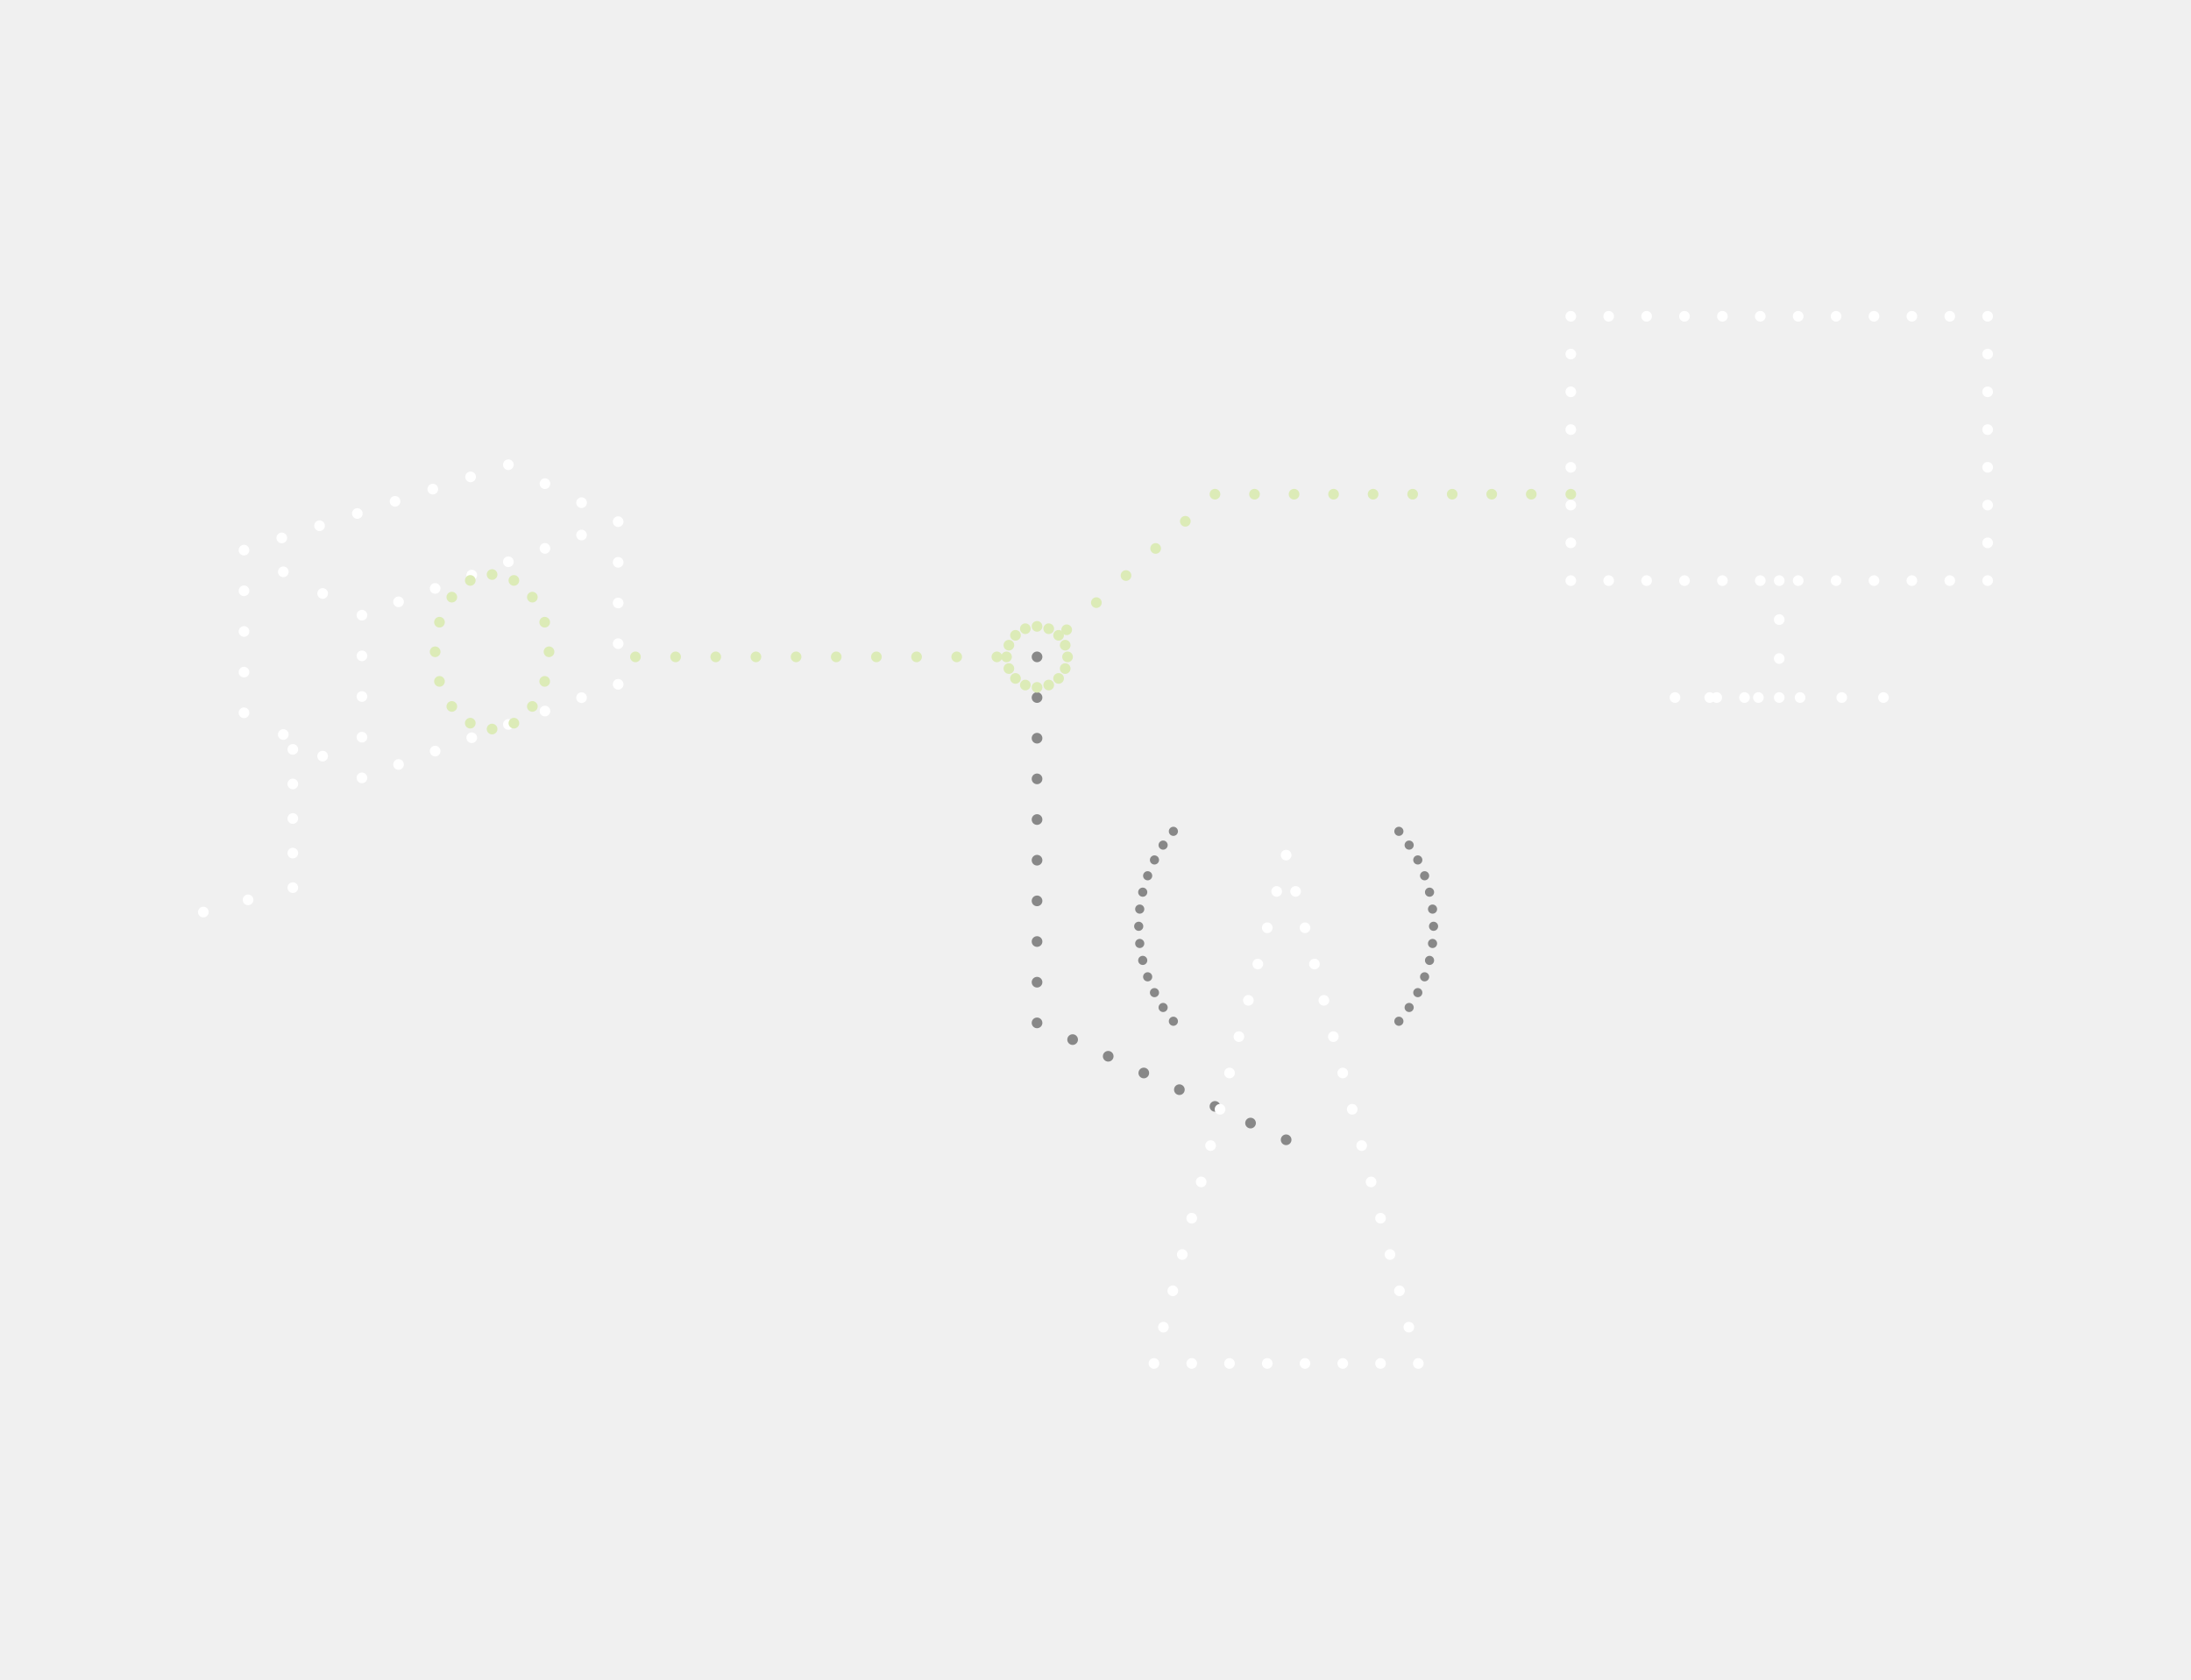
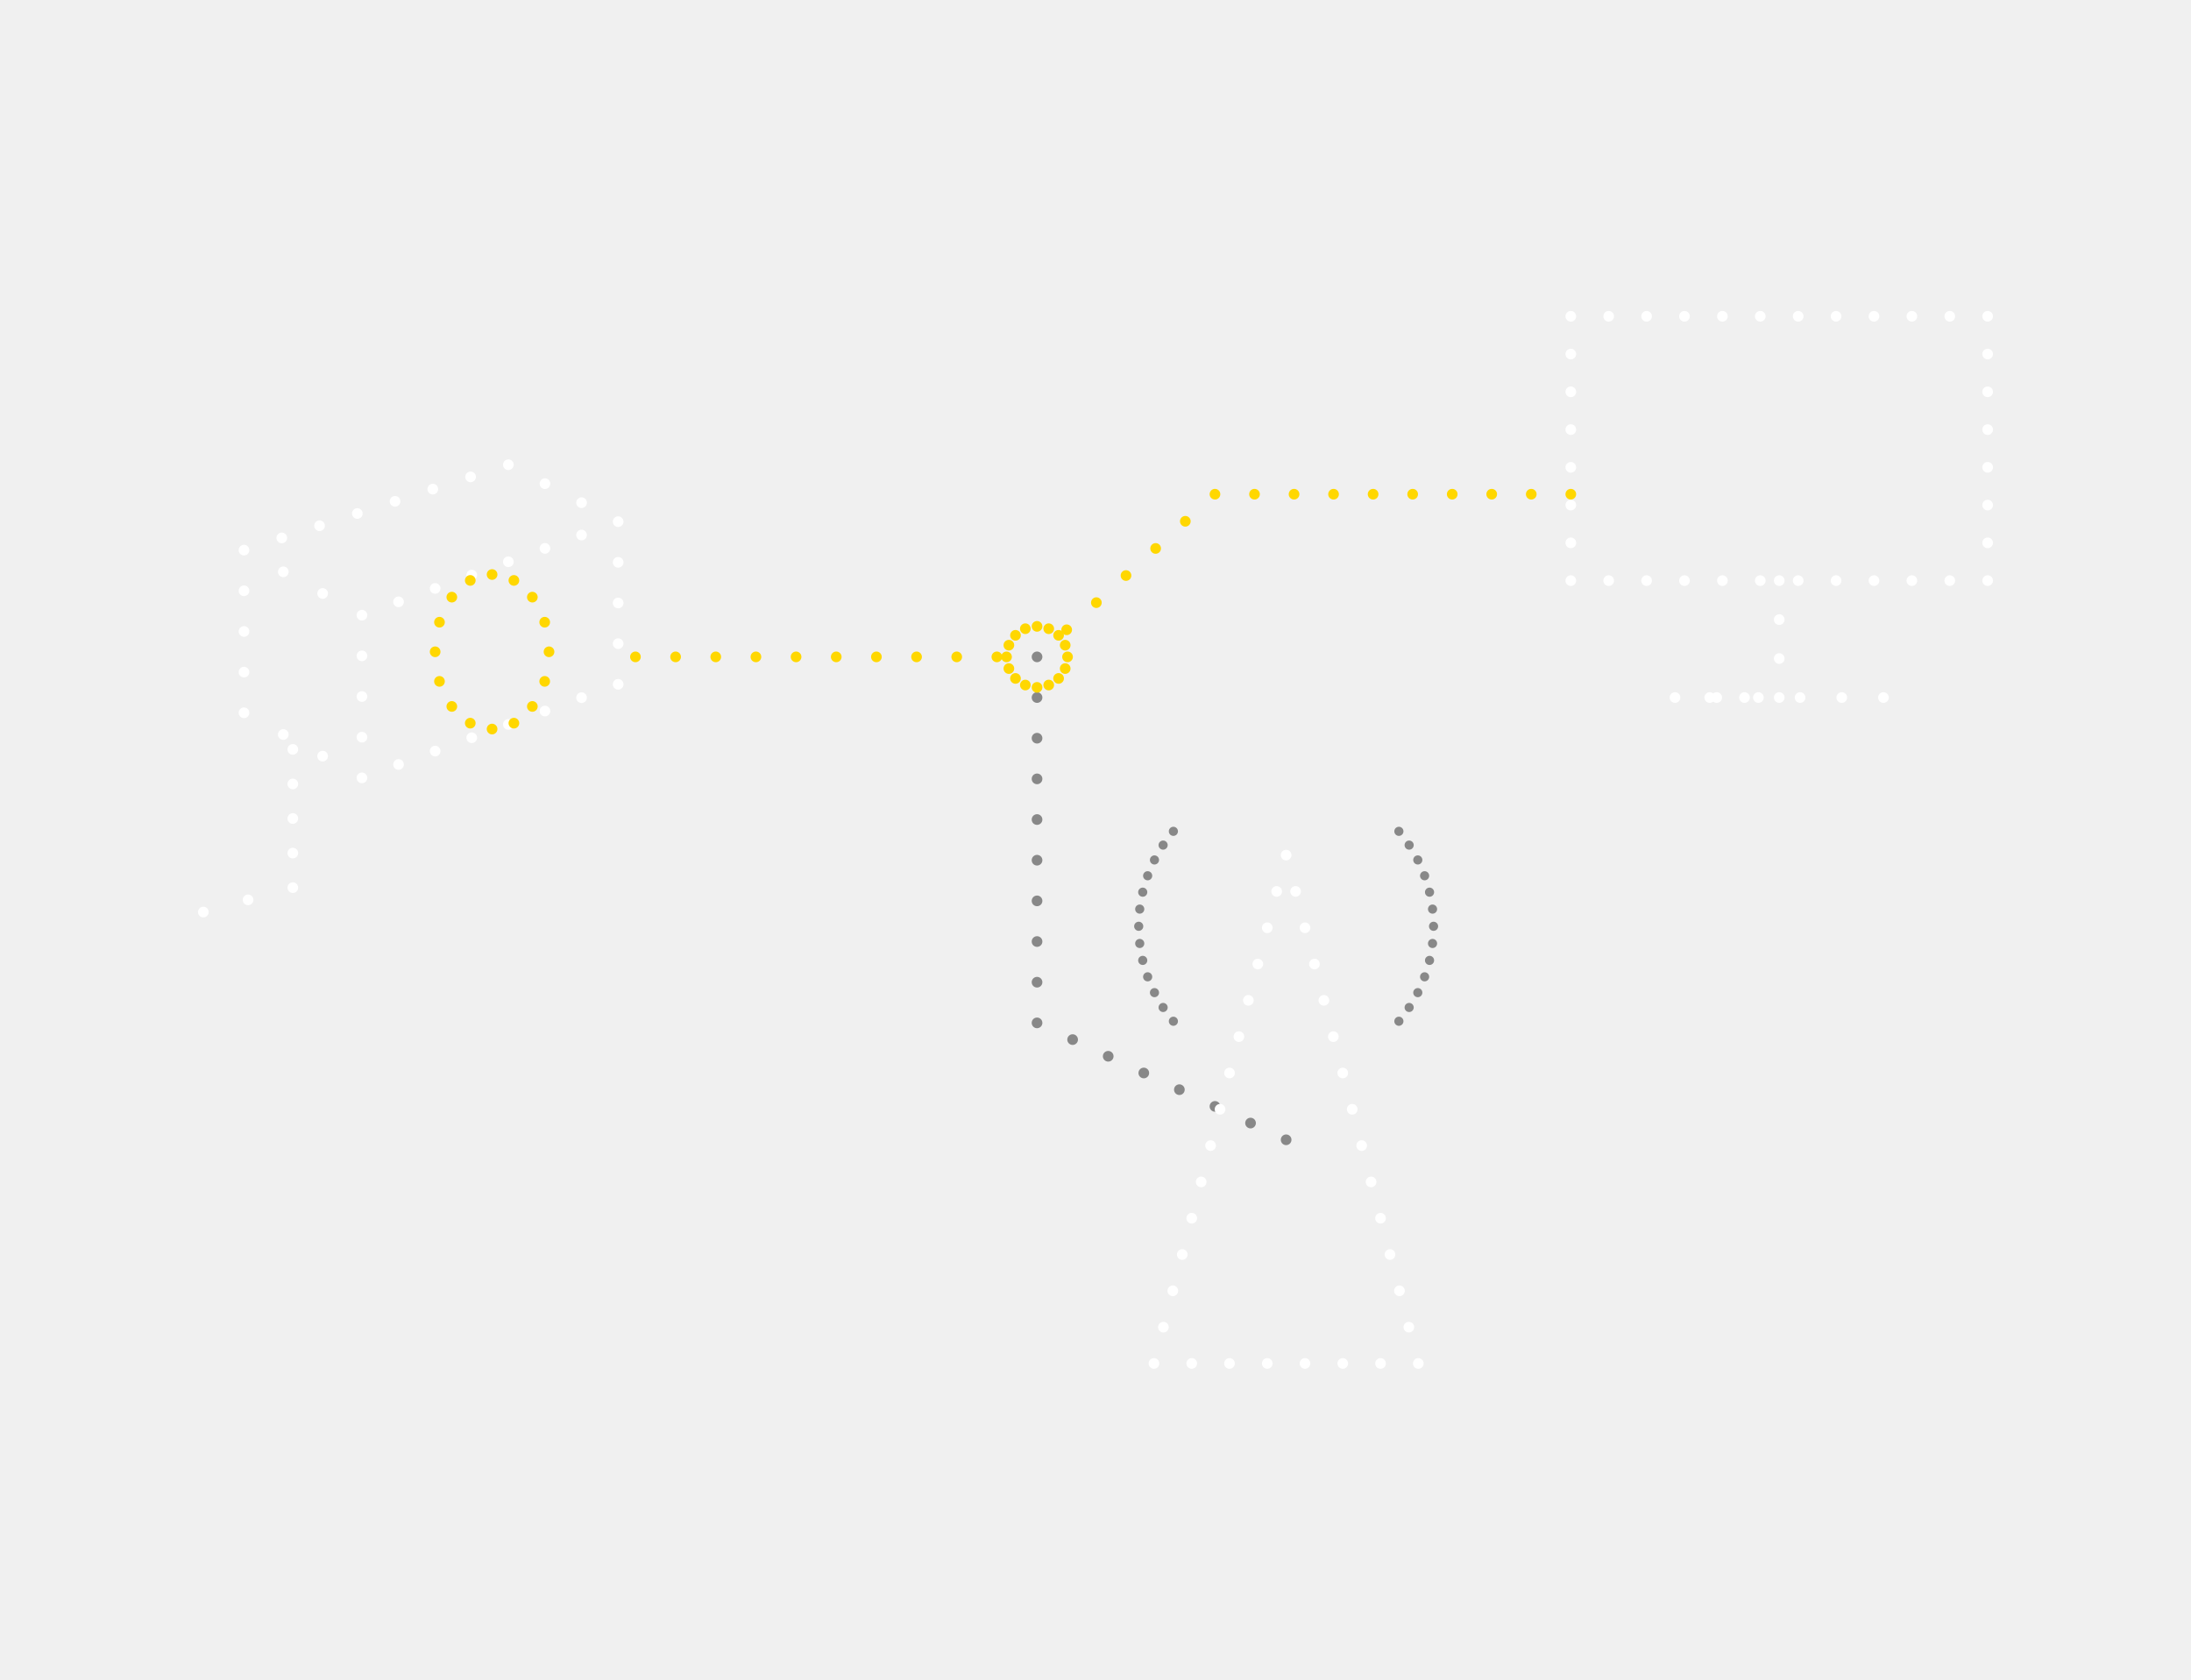
<svg xmlns="http://www.w3.org/2000/svg" viewBox="54.00 22.78 431.00 330.43">
  <circle cx="102.00" cy="131.00" r="1.05" fill="#fff" />
  <circle cx="109.43" cy="128.60" r="1.05" fill="#fff" />
  <circle cx="116.86" cy="126.20" r="1.05" fill="#fff" />
  <circle cx="124.29" cy="123.80" r="1.05" fill="#fff" />
  <circle cx="131.71" cy="121.40" r="1.05" fill="#fff" />
  <circle cx="139.14" cy="119.00" r="1.05" fill="#fff" />
  <circle cx="146.57" cy="116.60" r="1.05" fill="#fff" />
  <circle cx="154.00" cy="114.20" r="1.05" fill="#fff" />
  <circle cx="161.20" cy="117.93" r="1.05" fill="#fff" />
  <circle cx="168.40" cy="121.67" r="1.05" fill="#fff" />
  <circle cx="175.60" cy="125.40" r="1.05" fill="#fff" />
  <circle cx="168.40" cy="128.03" r="1.05" fill="#fff" />
  <circle cx="161.20" cy="130.66" r="1.05" fill="#fff" />
  <circle cx="154.00" cy="133.29" r="1.05" fill="#fff" />
  <circle cx="146.80" cy="135.91" r="1.05" fill="#fff" />
  <circle cx="139.60" cy="138.54" r="1.05" fill="#fff" />
  <circle cx="132.40" cy="141.17" r="1.05" fill="#fff" />
  <circle cx="125.20" cy="143.80" r="1.05" fill="#fff" />
  <circle cx="117.47" cy="139.53" r="1.05" fill="#fff" />
  <circle cx="109.73" cy="135.27" r="1.05" fill="#fff" />
  <circle cx="102.00" cy="139.00" r="1.05" fill="#fff" />
  <circle cx="102.00" cy="147.00" r="1.05" fill="#fff" />
  <circle cx="102.00" cy="155.00" r="1.05" fill="#fff" />
  <circle cx="102.00" cy="163.00" r="1.05" fill="#fff" />
  <circle cx="109.73" cy="167.27" r="1.05" fill="#fff" />
  <circle cx="117.47" cy="171.53" r="1.05" fill="#fff" />
  <circle cx="125.20" cy="175.80" r="1.05" fill="#fff" />
  <circle cx="132.40" cy="173.17" r="1.05" fill="#fff" />
  <circle cx="139.60" cy="170.54" r="1.05" fill="#fff" />
  <circle cx="146.80" cy="167.91" r="1.05" fill="#fff" />
  <circle cx="154.00" cy="165.29" r="1.05" fill="#fff" />
  <circle cx="161.20" cy="162.66" r="1.05" fill="#fff" />
  <circle cx="168.40" cy="160.03" r="1.05" fill="#fff" />
  <circle cx="175.60" cy="157.40" r="1.05" fill="#fff" />
  <circle cx="175.60" cy="149.40" r="1.05" fill="#fff" />
  <circle cx="175.60" cy="141.40" r="1.05" fill="#fff" />
  <circle cx="175.60" cy="133.40" r="1.05" fill="#fff" />
  <circle cx="125.20" cy="151.80" r="1.05" fill="#fff" />
  <circle cx="125.20" cy="159.80" r="1.05" fill="#fff" />
  <circle cx="125.20" cy="167.80" r="1.05" fill="#fff" />
-   <circle cx="162.00" cy="151.00" r="1.05" fill="#dcebb7" />
-   <circle cx="161.15" cy="156.82" r="1.05" fill="#dcebb7" />
-   <circle cx="158.72" cy="161.75" r="1.05" fill="#dcebb7" />
-   <circle cx="155.09" cy="165.04" r="1.05" fill="#dcebb7" />
-   <circle cx="150.80" cy="166.20" r="1.05" fill="#dcebb7" />
-   <circle cx="146.51" cy="165.04" r="1.05" fill="#dcebb7" />
-   <circle cx="142.88" cy="161.75" r="1.05" fill="#dcebb7" />
-   <circle cx="140.45" cy="156.82" r="1.05" fill="#dcebb7" />
-   <circle cx="139.60" cy="151.00" r="1.05" fill="#dcebb7" />
-   <circle cx="140.45" cy="145.18" r="1.05" fill="#dcebb7" />
-   <circle cx="142.88" cy="140.25" r="1.05" fill="#dcebb7" />
-   <circle cx="146.51" cy="136.96" r="1.05" fill="#dcebb7" />
-   <circle cx="150.80" cy="135.80" r="1.05" fill="#dcebb7" />
-   <circle cx="155.09" cy="136.96" r="1.05" fill="#dcebb7" />
-   <circle cx="158.72" cy="140.25" r="1.05" fill="#dcebb7" />
-   <circle cx="161.15" cy="145.18" r="1.05" fill="#dcebb7" />
+   <circle cx="162.00" cy="151.00" r="1.05" fill="#ffd700" />
+   <circle cx="161.15" cy="156.82" r="1.05" fill="#ffd700" />
+   <circle cx="158.72" cy="161.75" r="1.05" fill="#ffd700" />
+   <circle cx="155.09" cy="165.04" r="1.05" fill="#ffd700" />
+   <circle cx="150.80" cy="166.20" r="1.05" fill="#ffd700" />
+   <circle cx="146.51" cy="165.04" r="1.05" fill="#ffd700" />
+   <circle cx="142.88" cy="161.75" r="1.05" fill="#ffd700" />
+   <circle cx="140.45" cy="156.82" r="1.05" fill="#ffd700" />
+   <circle cx="139.60" cy="151.00" r="1.05" fill="#ffd700" />
+   <circle cx="140.45" cy="145.18" r="1.05" fill="#ffd700" />
+   <circle cx="142.88" cy="140.25" r="1.05" fill="#ffd700" />
+   <circle cx="146.51" cy="136.96" r="1.05" fill="#ffd700" />
+   <circle cx="150.80" cy="135.80" r="1.05" fill="#ffd700" />
+   <circle cx="155.09" cy="136.96" r="1.05" fill="#ffd700" />
+   <circle cx="158.72" cy="140.25" r="1.05" fill="#ffd700" />
+   <circle cx="161.15" cy="145.18" r="1.05" fill="#ffd700" />
  <circle cx="111.60" cy="170.20" r="1.05" fill="#fff" />
  <circle cx="111.60" cy="177.00" r="1.05" fill="#fff" />
  <circle cx="111.60" cy="183.80" r="1.05" fill="#fff" />
  <circle cx="111.60" cy="190.60" r="1.05" fill="#fff" />
  <circle cx="111.60" cy="197.40" r="1.05" fill="#fff" />
  <circle cx="102.80" cy="199.80" r="1.05" fill="#fff" />
  <circle cx="94.00" cy="202.20" r="1.05" fill="#fff" />
  <circle cx="363.00" cy="85.00" r="1.05" fill="#fff" />
  <circle cx="370.45" cy="85.00" r="1.05" fill="#fff" />
  <circle cx="377.91" cy="85.00" r="1.05" fill="#fff" />
  <circle cx="385.36" cy="85.00" r="1.05" fill="#fff" />
  <circle cx="392.82" cy="85.00" r="1.05" fill="#fff" />
  <circle cx="400.27" cy="85.00" r="1.05" fill="#fff" />
  <circle cx="407.73" cy="85.00" r="1.05" fill="#fff" />
  <circle cx="415.18" cy="85.00" r="1.05" fill="#fff" />
  <circle cx="422.64" cy="85.00" r="1.05" fill="#fff" />
  <circle cx="430.09" cy="85.00" r="1.05" fill="#fff" />
  <circle cx="437.55" cy="85.00" r="1.05" fill="#fff" />
  <circle cx="445.00" cy="85.00" r="1.05" fill="#fff" />
  <circle cx="445.00" cy="92.43" r="1.05" fill="#fff" />
  <circle cx="445.00" cy="99.86" r="1.05" fill="#fff" />
  <circle cx="445.00" cy="107.29" r="1.05" fill="#fff" />
  <circle cx="445.00" cy="114.71" r="1.05" fill="#fff" />
  <circle cx="445.00" cy="122.14" r="1.05" fill="#fff" />
  <circle cx="445.00" cy="129.57" r="1.05" fill="#fff" />
  <circle cx="445.00" cy="137.00" r="1.05" fill="#fff" />
  <circle cx="437.55" cy="137.00" r="1.05" fill="#fff" />
  <circle cx="430.09" cy="137.00" r="1.05" fill="#fff" />
  <circle cx="422.64" cy="137.00" r="1.05" fill="#fff" />
  <circle cx="415.18" cy="137.00" r="1.05" fill="#fff" />
  <circle cx="407.73" cy="137.00" r="1.05" fill="#fff" />
  <circle cx="400.27" cy="137.00" r="1.05" fill="#fff" />
  <circle cx="392.82" cy="137.00" r="1.05" fill="#fff" />
  <circle cx="385.36" cy="137.00" r="1.05" fill="#fff" />
  <circle cx="377.91" cy="137.00" r="1.05" fill="#fff" />
  <circle cx="370.45" cy="137.00" r="1.05" fill="#fff" />
  <circle cx="363.00" cy="137.00" r="1.05" fill="#fff" />
  <circle cx="363.00" cy="129.57" r="1.05" fill="#fff" />
  <circle cx="363.00" cy="122.14" r="1.05" fill="#fff" />
  <circle cx="363.00" cy="114.71" r="1.05" fill="#fff" />
  <circle cx="363.00" cy="107.29" r="1.05" fill="#fff" />
  <circle cx="363.00" cy="99.86" r="1.05" fill="#fff" />
  <circle cx="363.00" cy="92.43" r="1.05" fill="#fff" />
  <circle cx="404.00" cy="137.00" r="1.05" fill="#fff" />
  <circle cx="404.00" cy="144.67" r="1.05" fill="#fff" />
  <circle cx="404.00" cy="152.33" r="1.05" fill="#fff" />
  <circle cx="404.00" cy="160.00" r="1.05" fill="#fff" />
  <circle cx="397.17" cy="160.00" r="1.05" fill="#fff" />
  <circle cx="390.33" cy="160.00" r="1.05" fill="#fff" />
  <circle cx="383.50" cy="160.00" r="1.05" fill="#fff" />
  <circle cx="391.70" cy="160.00" r="1.05" fill="#fff" />
  <circle cx="399.90" cy="160.00" r="1.05" fill="#fff" />
  <circle cx="408.10" cy="160.00" r="1.05" fill="#fff" />
  <circle cx="416.30" cy="160.00" r="1.05" fill="#fff" />
  <circle cx="424.50" cy="160.00" r="1.05" fill="#fff" />
-   <circle cx="179.00" cy="152.00" r="1.05" fill="#dcebb7" />
-   <circle cx="186.90" cy="152.00" r="1.05" fill="#dcebb7" />
-   <circle cx="194.80" cy="152.00" r="1.05" fill="#dcebb7" />
-   <circle cx="202.70" cy="152.00" r="1.05" fill="#dcebb7" />
-   <circle cx="210.60" cy="152.00" r="1.05" fill="#dcebb7" />
-   <circle cx="218.50" cy="152.00" r="1.05" fill="#dcebb7" />
-   <circle cx="226.40" cy="152.00" r="1.05" fill="#dcebb7" />
-   <circle cx="234.30" cy="152.00" r="1.05" fill="#dcebb7" />
-   <circle cx="242.20" cy="152.00" r="1.05" fill="#dcebb7" />
-   <circle cx="250.10" cy="152.00" r="1.05" fill="#dcebb7" />
+   <circle cx="179.00" cy="152.00" r="1.05" fill="#ffd700" />
+   <circle cx="186.90" cy="152.00" r="1.05" fill="#ffd700" />
+   <circle cx="194.80" cy="152.00" r="1.05" fill="#ffd700" />
+   <circle cx="202.70" cy="152.00" r="1.05" fill="#ffd700" />
+   <circle cx="210.60" cy="152.00" r="1.05" fill="#ffd700" />
+   <circle cx="218.50" cy="152.00" r="1.05" fill="#ffd700" />
+   <circle cx="226.40" cy="152.00" r="1.05" fill="#ffd700" />
+   <circle cx="234.30" cy="152.00" r="1.05" fill="#ffd700" />
+   <circle cx="242.20" cy="152.00" r="1.05" fill="#ffd700" />
+   <circle cx="250.10" cy="152.00" r="1.05" fill="#ffd700" />
  <circle cx="258.00" cy="152.00" r="1.05" fill="#888" />
-   <circle cx="263.83" cy="146.67" r="1.05" fill="#dcebb7" />
-   <circle cx="269.67" cy="141.33" r="1.05" fill="#dcebb7" />
-   <circle cx="275.50" cy="136.00" r="1.05" fill="#dcebb7" />
-   <circle cx="281.33" cy="130.67" r="1.05" fill="#dcebb7" />
-   <circle cx="287.17" cy="125.33" r="1.05" fill="#dcebb7" />
-   <circle cx="293.00" cy="120.00" r="1.05" fill="#dcebb7" />
-   <circle cx="300.78" cy="120.00" r="1.05" fill="#dcebb7" />
-   <circle cx="308.56" cy="120.00" r="1.05" fill="#dcebb7" />
-   <circle cx="316.33" cy="120.00" r="1.05" fill="#dcebb7" />
-   <circle cx="324.11" cy="120.00" r="1.05" fill="#dcebb7" />
-   <circle cx="331.89" cy="120.00" r="1.05" fill="#dcebb7" />
-   <circle cx="339.67" cy="120.00" r="1.05" fill="#dcebb7" />
-   <circle cx="347.44" cy="120.00" r="1.05" fill="#dcebb7" />
-   <circle cx="355.22" cy="120.00" r="1.05" fill="#dcebb7" />
-   <circle cx="363.00" cy="120.00" r="1.05" fill="#dcebb7" />
+   <circle cx="263.83" cy="146.67" r="1.05" fill="#ffd700" />
+   <circle cx="269.67" cy="141.33" r="1.05" fill="#ffd700" />
+   <circle cx="275.50" cy="136.00" r="1.05" fill="#ffd700" />
+   <circle cx="281.33" cy="130.67" r="1.05" fill="#ffd700" />
+   <circle cx="287.17" cy="125.33" r="1.05" fill="#ffd700" />
+   <circle cx="293.00" cy="120.00" r="1.05" fill="#ffd700" />
+   <circle cx="300.78" cy="120.00" r="1.05" fill="#ffd700" />
+   <circle cx="308.56" cy="120.00" r="1.05" fill="#ffd700" />
+   <circle cx="316.33" cy="120.00" r="1.05" fill="#ffd700" />
+   <circle cx="324.11" cy="120.00" r="1.05" fill="#ffd700" />
+   <circle cx="331.89" cy="120.00" r="1.05" fill="#ffd700" />
+   <circle cx="339.67" cy="120.00" r="1.05" fill="#ffd700" />
+   <circle cx="347.44" cy="120.00" r="1.05" fill="#ffd700" />
+   <circle cx="355.22" cy="120.00" r="1.05" fill="#ffd700" />
+   <circle cx="363.00" cy="120.00" r="1.05" fill="#ffd700" />
  <circle cx="258.00" cy="160.00" r="1.05" fill="#888" />
  <circle cx="258.00" cy="168.00" r="1.05" fill="#888" />
  <circle cx="258.00" cy="176.00" r="1.05" fill="#888" />
  <circle cx="258.00" cy="184.00" r="1.05" fill="#888" />
  <circle cx="258.00" cy="192.00" r="1.05" fill="#888" />
  <circle cx="258.00" cy="200.00" r="1.05" fill="#888" />
  <circle cx="258.00" cy="208.00" r="1.05" fill="#888" />
  <circle cx="258.00" cy="216.00" r="1.05" fill="#888" />
  <circle cx="258.00" cy="224.00" r="1.05" fill="#888" />
  <circle cx="265.00" cy="227.29" r="1.05" fill="#888" />
  <circle cx="272.00" cy="230.57" r="1.05" fill="#888" />
  <circle cx="279.00" cy="233.86" r="1.05" fill="#888" />
  <circle cx="286.00" cy="237.14" r="1.05" fill="#888" />
  <circle cx="293.00" cy="240.43" r="1.05" fill="#888" />
  <circle cx="300.00" cy="243.71" r="1.05" fill="#888" />
  <circle cx="307.00" cy="247.00" r="1.05" fill="#888" />
  <circle cx="307.00" cy="191.00" r="1.05" fill="#fff" />
  <circle cx="305.14" cy="198.14" r="1.05" fill="#fff" />
  <circle cx="303.29" cy="205.29" r="1.05" fill="#fff" />
  <circle cx="301.43" cy="212.43" r="1.05" fill="#fff" />
  <circle cx="299.57" cy="219.57" r="1.05" fill="#fff" />
  <circle cx="297.71" cy="226.71" r="1.05" fill="#fff" />
  <circle cx="295.86" cy="233.86" r="1.05" fill="#fff" />
  <circle cx="294.00" cy="241.00" r="1.05" fill="#fff" />
  <circle cx="292.14" cy="248.14" r="1.05" fill="#fff" />
  <circle cx="290.29" cy="255.29" r="1.05" fill="#fff" />
  <circle cx="288.43" cy="262.43" r="1.05" fill="#fff" />
  <circle cx="286.57" cy="269.57" r="1.05" fill="#fff" />
  <circle cx="284.71" cy="276.71" r="1.05" fill="#fff" />
  <circle cx="282.86" cy="283.86" r="1.05" fill="#fff" />
  <circle cx="281.00" cy="291.00" r="1.05" fill="#fff" />
  <circle cx="288.43" cy="291.00" r="1.05" fill="#fff" />
  <circle cx="295.86" cy="291.00" r="1.05" fill="#fff" />
  <circle cx="303.29" cy="291.00" r="1.05" fill="#fff" />
  <circle cx="310.71" cy="291.00" r="1.05" fill="#fff" />
  <circle cx="318.14" cy="291.00" r="1.05" fill="#fff" />
  <circle cx="325.57" cy="291.00" r="1.05" fill="#fff" />
  <circle cx="333.00" cy="291.00" r="1.05" fill="#fff" />
  <circle cx="331.14" cy="283.86" r="1.05" fill="#fff" />
  <circle cx="329.29" cy="276.71" r="1.05" fill="#fff" />
  <circle cx="327.43" cy="269.57" r="1.05" fill="#fff" />
  <circle cx="325.57" cy="262.43" r="1.05" fill="#fff" />
  <circle cx="323.71" cy="255.29" r="1.05" fill="#fff" />
  <circle cx="321.86" cy="248.14" r="1.05" fill="#fff" />
  <circle cx="320.00" cy="241.00" r="1.05" fill="#fff" />
  <circle cx="318.14" cy="233.86" r="1.05" fill="#fff" />
  <circle cx="316.29" cy="226.71" r="1.05" fill="#fff" />
  <circle cx="314.43" cy="219.57" r="1.05" fill="#fff" />
  <circle cx="312.57" cy="212.43" r="1.05" fill="#fff" />
  <circle cx="310.71" cy="205.29" r="1.05" fill="#fff" />
  <circle cx="308.86" cy="198.14" r="1.05" fill="#fff" />
  <circle cx="284.82" cy="186.32" r="0.90" fill="#888" />
  <circle cx="282.80" cy="189.03" r="0.90" fill="#888" />
  <circle cx="281.10" cy="191.95" r="0.90" fill="#888" />
  <circle cx="279.76" cy="195.06" r="0.90" fill="#888" />
  <circle cx="278.79" cy="198.29" r="0.90" fill="#888" />
  <circle cx="278.20" cy="201.62" r="0.90" fill="#888" />
  <circle cx="278.00" cy="205.00" r="0.90" fill="#888" />
  <circle cx="278.20" cy="208.38" r="0.90" fill="#888" />
  <circle cx="278.79" cy="211.71" r="0.90" fill="#888" />
  <circle cx="279.76" cy="214.94" r="0.90" fill="#888" />
  <circle cx="281.10" cy="218.05" r="0.90" fill="#888" />
  <circle cx="282.80" cy="220.97" r="0.90" fill="#888" />
  <circle cx="284.82" cy="223.68" r="0.90" fill="#888" />
  <circle cx="329.18" cy="186.32" r="0.90" fill="#888" />
  <circle cx="331.20" cy="189.03" r="0.90" fill="#888" />
  <circle cx="332.90" cy="191.95" r="0.90" fill="#888" />
  <circle cx="334.24" cy="195.06" r="0.90" fill="#888" />
  <circle cx="335.21" cy="198.29" r="0.90" fill="#888" />
  <circle cx="335.80" cy="201.62" r="0.90" fill="#888" />
  <circle cx="336.00" cy="205.00" r="0.90" fill="#888" />
  <circle cx="335.80" cy="208.38" r="0.90" fill="#888" />
  <circle cx="335.21" cy="211.71" r="0.90" fill="#888" />
  <circle cx="334.24" cy="214.94" r="0.90" fill="#888" />
  <circle cx="332.90" cy="218.05" r="0.90" fill="#888" />
  <circle cx="331.20" cy="220.97" r="0.90" fill="#888" />
  <circle cx="329.18" cy="223.68" r="0.90" fill="#888" />
-   <circle cx="264.00" cy="152.00" r="1.05" fill="#dcebb7" />
-   <circle cx="263.54" cy="154.30" r="1.05" fill="#dcebb7" />
-   <circle cx="262.24" cy="156.24" r="1.05" fill="#dcebb7" />
-   <circle cx="260.30" cy="157.54" r="1.05" fill="#dcebb7" />
-   <circle cx="258.00" cy="158.00" r="1.05" fill="#dcebb7" />
-   <circle cx="255.70" cy="157.54" r="1.05" fill="#dcebb7" />
-   <circle cx="253.76" cy="156.24" r="1.05" fill="#dcebb7" />
-   <circle cx="252.46" cy="154.30" r="1.05" fill="#dcebb7" />
-   <circle cx="252.00" cy="152.00" r="1.05" fill="#dcebb7" />
-   <circle cx="252.46" cy="149.70" r="1.05" fill="#dcebb7" />
-   <circle cx="253.76" cy="147.76" r="1.05" fill="#dcebb7" />
-   <circle cx="255.70" cy="146.46" r="1.05" fill="#dcebb7" />
-   <circle cx="258.00" cy="146.00" r="1.05" fill="#dcebb7" />
-   <circle cx="260.30" cy="146.46" r="1.05" fill="#dcebb7" />
-   <circle cx="262.24" cy="147.76" r="1.05" fill="#dcebb7" />
-   <circle cx="263.54" cy="149.70" r="1.05" fill="#dcebb7" />
+   <circle cx="264.00" cy="152.00" r="1.05" fill="#ffd700" />
+   <circle cx="263.54" cy="154.30" r="1.05" fill="#ffd700" />
+   <circle cx="262.24" cy="156.24" r="1.05" fill="#ffd700" />
+   <circle cx="260.30" cy="157.54" r="1.05" fill="#ffd700" />
+   <circle cx="258.00" cy="158.00" r="1.05" fill="#ffd700" />
+   <circle cx="255.70" cy="157.54" r="1.05" fill="#ffd700" />
+   <circle cx="253.76" cy="156.24" r="1.05" fill="#ffd700" />
+   <circle cx="252.46" cy="154.30" r="1.05" fill="#ffd700" />
+   <circle cx="252.00" cy="152.00" r="1.05" fill="#ffd700" />
+   <circle cx="252.46" cy="149.70" r="1.05" fill="#ffd700" />
+   <circle cx="253.76" cy="147.76" r="1.05" fill="#ffd700" />
+   <circle cx="255.70" cy="146.46" r="1.05" fill="#ffd700" />
+   <circle cx="258.00" cy="146.00" r="1.05" fill="#ffd700" />
+   <circle cx="260.30" cy="146.46" r="1.05" fill="#ffd700" />
+   <circle cx="262.24" cy="147.76" r="1.05" fill="#ffd700" />
+   <circle cx="263.54" cy="149.70" r="1.05" fill="#ffd700" />
</svg>
